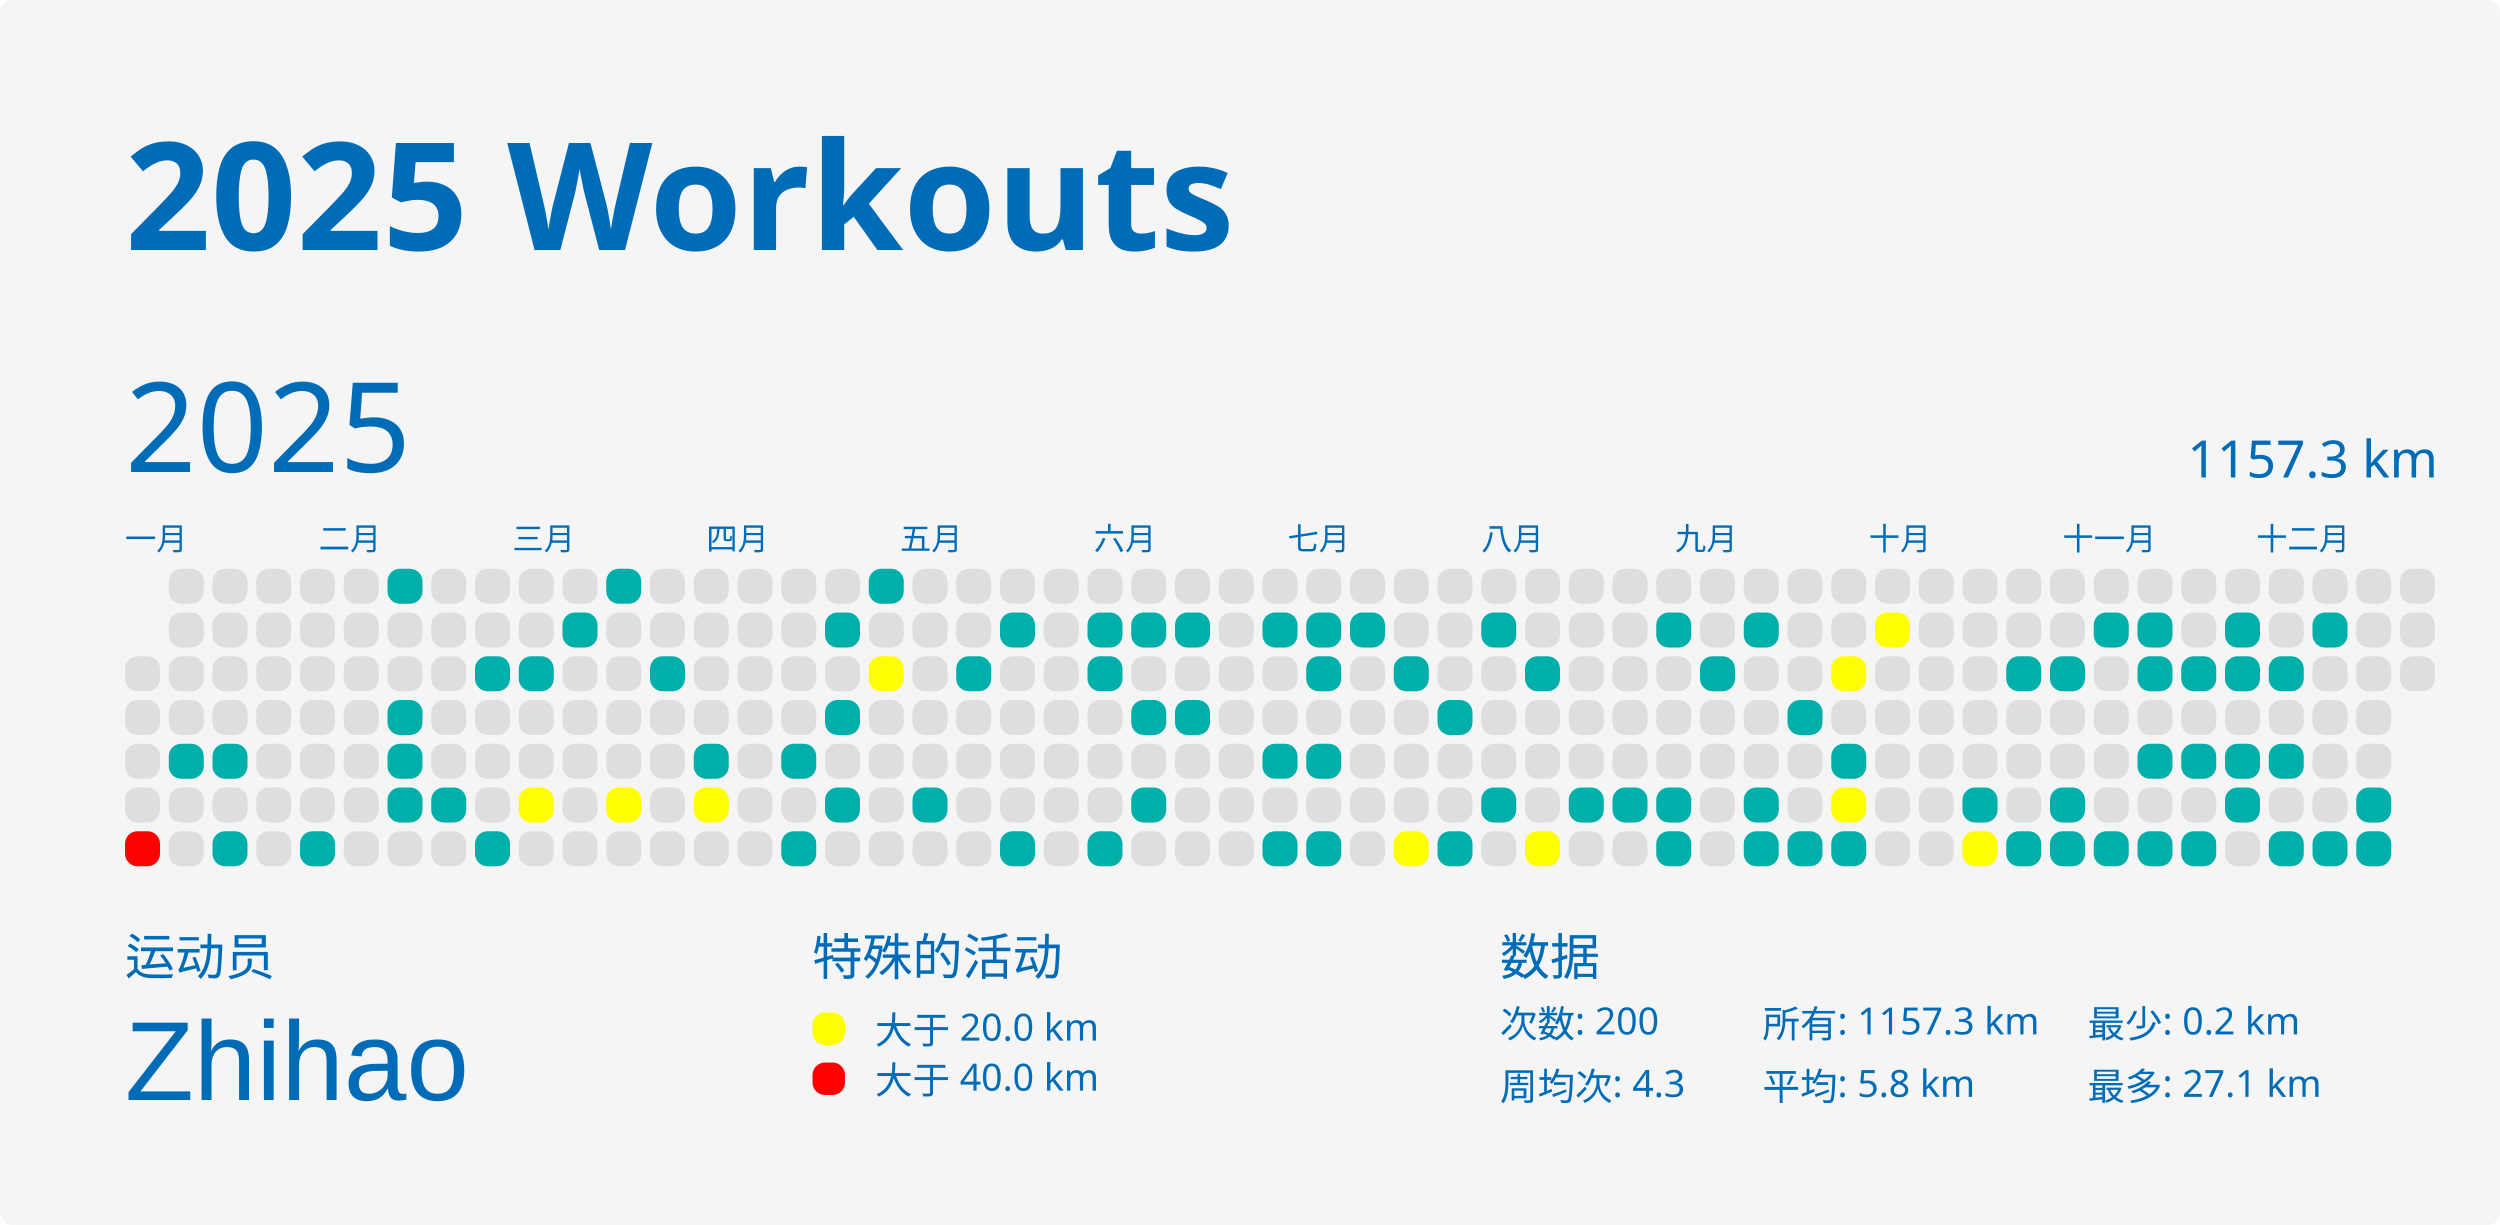
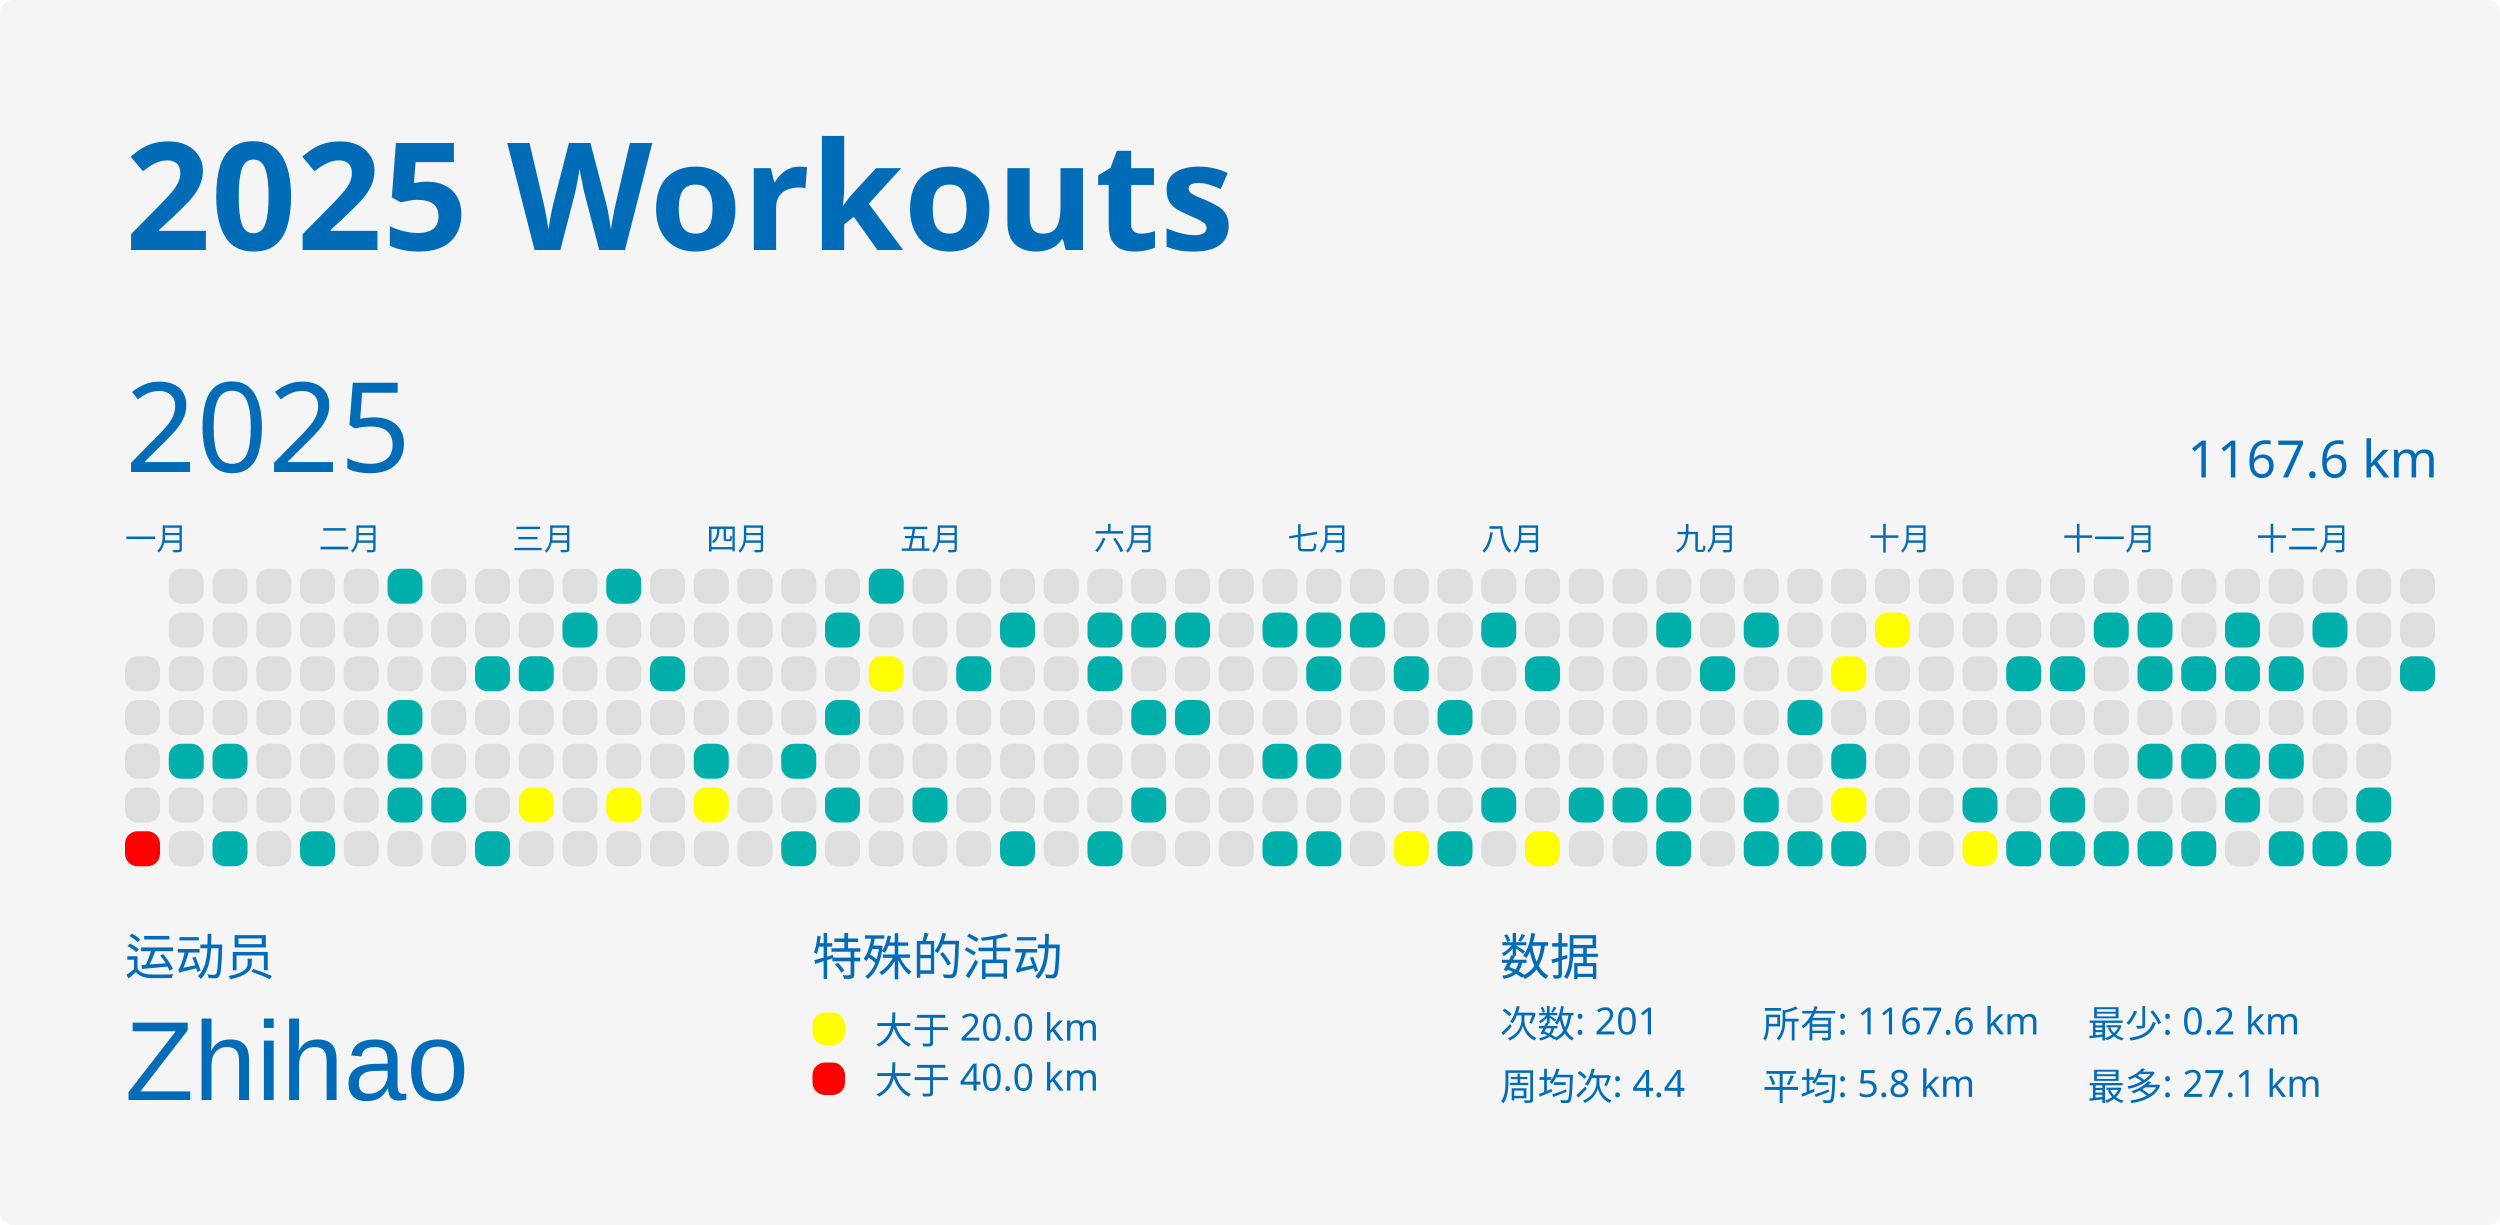
<svg xmlns="http://www.w3.org/2000/svg" baseProfile="full" height="98mm" version="1.1" viewBox="0,0,200,98" width="200mm">
  <defs />
  <rect fill="#f5f5f5" height="98" rx="1" ry="1" width="200" x="0" y="0" />
  <text fill="#006cb8" style="font-size:12px; font-family:MGI-Regular; font-weight:bold;" x="10" y="20">2025 Workouts</text>
  <text fill="#006cb8" style="font-size:4px; font-family:MGI-Regular" x="10" y="78">运动员</text>
  <text fill="#006cb8" style="font-size:9px; font-family:Arial" x="10" y="88">Zhihao</text>
  <text fill="#006cb8" style="font-size:4px; font-family:MGI-Regular" x="65" y="78">特殊的活动</text>
  <rect fill="yellow" height="2.6" rx="1" ry="1" width="2.6" x="65" y="81" />
  <text fill="#006cb8" style="font-size:3px; font-family:MGI-Regular" x="70" y="83.5">大于 20.0 km</text>
  <rect fill="red" height="2.6" rx="1" ry="1" width="2.6" x="65" y="85" />
  <text fill="#006cb8" style="font-size:3px; font-family:MGI-Regular" x="70" y="87.5">大于 40.0 km</text>
  <text fill="#006cb8" style="font-size:4px; font-family:MGI-Regular" x="120" y="78">数据</text>
-   <text fill="#006cb8" style="font-size:3px; font-family:MGI-Regular" x="120" y="83">次数: 200</text>
-   <text fill="#006cb8" style="font-size:3px; font-family:MGI-Regular" x="120" y="88">周均次: 4.3</text>
-   <text fill="#006cb8" style="font-size:3px; font-family:MGI-Regular" x="141" y="83">所有: 1157.3 km</text>
+   <text fill="#006cb8" style="font-size:3px; font-family:MGI-Regular" x="120" y="83">次数: 201</text>
+   <text fill="#006cb8" style="font-size:3px; font-family:MGI-Regular" x="120" y="88">周均次: 4.4</text>
+   <text fill="#006cb8" style="font-size:3px; font-family:MGI-Regular" x="141" y="83">所有: 1167.6 km</text>
  <text fill="#006cb8" style="font-size:3px; font-family:MGI-Regular" x="141" y="88">平均: 5.8 km</text>
  <text fill="#006cb8" style="font-size:3px; font-family:MGI-Regular" x="167" y="83">最少: 0.2 km</text>
  <text fill="#006cb8" style="font-size:3px; font-family:MGI-Regular" x="167" y="88">最多: 27.1 km</text>
  <text dominant-baseline="hanging" fill="#006cb8" style="font-size:10.0px; font-family:MGI-Regular;" x="10" y="30">2025</text>
-   <text dominant-baseline="hanging" fill="#006cb8" style="font-size:4.125px; font-family:MGI-Regular;" x="175" y="35">1157.3 km</text>
+   <text dominant-baseline="hanging" fill="#006cb8" style="font-size:4.125px; font-family:MGI-Regular;" x="175" y="35">1167.6 km</text>
  <text fill="#006cb8" style="font-size:2.5px; font-family:MGI-Regular" x="10.0" y="44">一月</text>
  <text fill="#006cb8" style="font-size:2.5px; font-family:MGI-Regular" x="25.5" y="44">二月</text>
  <text fill="#006cb8" style="font-size:2.5px; font-family:MGI-Regular" x="41.0" y="44">三月</text>
  <text fill="#006cb8" style="font-size:2.5px; font-family:MGI-Regular" x="56.5" y="44">四月</text>
  <text fill="#006cb8" style="font-size:2.5px; font-family:MGI-Regular" x="72.0" y="44">五月</text>
  <text fill="#006cb8" style="font-size:2.5px; font-family:MGI-Regular" x="87.5" y="44">六月</text>
  <text fill="#006cb8" style="font-size:2.5px; font-family:MGI-Regular" x="103.0" y="44">七月</text>
  <text fill="#006cb8" style="font-size:2.5px; font-family:MGI-Regular" x="118.5" y="44">八月</text>
  <text fill="#006cb8" style="font-size:2.5px; font-family:MGI-Regular" x="134.0" y="44">九月</text>
  <text fill="#006cb8" style="font-size:2.5px; font-family:MGI-Regular" x="149.5" y="44">十月</text>
  <text fill="#006cb8" style="font-size:2.5px; font-family:MGI-Regular" x="165.0" y="44">十一月</text>
  <text fill="#006cb8" style="font-size:2.5px; font-family:MGI-Regular" x="180.5" y="44">十二月</text>
  <rect fill="#dedede" height="2.8" rx="1" ry="1" width="2.8" x="10.0" y="52.5" />
  <rect fill="#dedede" height="2.8" rx="1" ry="1" width="2.8" x="10.0" y="56.0" />
  <rect fill="#dedede" height="2.8" rx="1" ry="1" width="2.8" x="10.0" y="59.5" />
  <rect fill="#dedede" height="2.8" rx="1" ry="1" width="2.8" x="10.0" y="63.0" />
  <rect fill="red" height="2.8" rx="1" ry="1" width="2.8" x="10.0" y="66.5" />
  <rect fill="#dedede" height="2.8" rx="1" ry="1" width="2.8" x="13.5" y="45.5" />
  <rect fill="#dedede" height="2.8" rx="1" ry="1" width="2.8" x="13.5" y="49.0" />
  <rect fill="#dedede" height="2.8" rx="1" ry="1" width="2.8" x="13.5" y="52.5" />
  <rect fill="#dedede" height="2.8" rx="1" ry="1" width="2.8" x="13.5" y="56.0" />
  <rect fill="#00AFAA" height="2.8" rx="1" ry="1" width="2.8" x="13.5" y="59.5" />
  <rect fill="#dedede" height="2.8" rx="1" ry="1" width="2.8" x="13.5" y="63.0" />
  <rect fill="#dedede" height="2.8" rx="1" ry="1" width="2.8" x="13.5" y="66.5" />
  <rect fill="#dedede" height="2.8" rx="1" ry="1" width="2.8" x="17.0" y="45.5" />
  <rect fill="#dedede" height="2.8" rx="1" ry="1" width="2.8" x="17.0" y="49.0" />
  <rect fill="#dedede" height="2.8" rx="1" ry="1" width="2.8" x="17.0" y="52.5" />
  <rect fill="#dedede" height="2.8" rx="1" ry="1" width="2.8" x="17.0" y="56.0" />
  <rect fill="#00AFAA" height="2.8" rx="1" ry="1" width="2.8" x="17.0" y="59.5" />
  <rect fill="#dedede" height="2.8" rx="1" ry="1" width="2.8" x="17.0" y="63.0" />
  <rect fill="#00AFAA" height="2.8" rx="1" ry="1" width="2.8" x="17.0" y="66.5" />
  <rect fill="#dedede" height="2.8" rx="1" ry="1" width="2.8" x="20.5" y="45.5" />
  <rect fill="#dedede" height="2.8" rx="1" ry="1" width="2.8" x="20.5" y="49.0" />
  <rect fill="#dedede" height="2.8" rx="1" ry="1" width="2.8" x="20.5" y="52.5" />
  <rect fill="#dedede" height="2.8" rx="1" ry="1" width="2.8" x="20.5" y="56.0" />
  <rect fill="#dedede" height="2.8" rx="1" ry="1" width="2.8" x="20.5" y="59.5" />
  <rect fill="#dedede" height="2.8" rx="1" ry="1" width="2.8" x="20.5" y="63.0" />
  <rect fill="#dedede" height="2.8" rx="1" ry="1" width="2.8" x="20.5" y="66.5" />
  <rect fill="#dedede" height="2.8" rx="1" ry="1" width="2.8" x="24.0" y="45.5" />
  <rect fill="#dedede" height="2.8" rx="1" ry="1" width="2.8" x="24.0" y="49.0" />
  <rect fill="#dedede" height="2.8" rx="1" ry="1" width="2.8" x="24.0" y="52.5" />
  <rect fill="#dedede" height="2.8" rx="1" ry="1" width="2.8" x="24.0" y="56.0" />
  <rect fill="#dedede" height="2.8" rx="1" ry="1" width="2.8" x="24.0" y="59.5" />
  <rect fill="#dedede" height="2.8" rx="1" ry="1" width="2.8" x="24.0" y="63.0" />
  <rect fill="#00AFAA" height="2.8" rx="1" ry="1" width="2.8" x="24.0" y="66.5" />
  <rect fill="#dedede" height="2.8" rx="1" ry="1" width="2.8" x="27.5" y="45.5" />
  <rect fill="#dedede" height="2.8" rx="1" ry="1" width="2.8" x="27.5" y="49.0" />
  <rect fill="#dedede" height="2.8" rx="1" ry="1" width="2.8" x="27.5" y="52.5" />
  <rect fill="#dedede" height="2.8" rx="1" ry="1" width="2.8" x="27.5" y="56.0" />
  <rect fill="#dedede" height="2.8" rx="1" ry="1" width="2.8" x="27.5" y="59.5" />
  <rect fill="#dedede" height="2.8" rx="1" ry="1" width="2.8" x="27.5" y="63.0" />
  <rect fill="#dedede" height="2.8" rx="1" ry="1" width="2.8" x="27.5" y="66.5" />
  <rect fill="#00AFAA" height="2.8" rx="1" ry="1" width="2.8" x="31.0" y="45.5" />
  <rect fill="#dedede" height="2.8" rx="1" ry="1" width="2.8" x="31.0" y="49.0" />
  <rect fill="#dedede" height="2.8" rx="1" ry="1" width="2.8" x="31.0" y="52.5" />
  <rect fill="#00AFAA" height="2.8" rx="1" ry="1" width="2.8" x="31.0" y="56.0" />
  <rect fill="#00AFAA" height="2.8" rx="1" ry="1" width="2.8" x="31.0" y="59.5" />
  <rect fill="#00AFAA" height="2.8" rx="1" ry="1" width="2.8" x="31.0" y="63.0" />
  <rect fill="#dedede" height="2.8" rx="1" ry="1" width="2.8" x="31.0" y="66.5" />
  <rect fill="#dedede" height="2.8" rx="1" ry="1" width="2.8" x="34.5" y="45.5" />
  <rect fill="#dedede" height="2.8" rx="1" ry="1" width="2.8" x="34.5" y="49.0" />
  <rect fill="#dedede" height="2.8" rx="1" ry="1" width="2.8" x="34.5" y="52.5" />
  <rect fill="#dedede" height="2.8" rx="1" ry="1" width="2.8" x="34.5" y="56.0" />
  <rect fill="#dedede" height="2.8" rx="1" ry="1" width="2.8" x="34.5" y="59.5" />
  <rect fill="#00AFAA" height="2.8" rx="1" ry="1" width="2.8" x="34.5" y="63.0" />
  <rect fill="#dedede" height="2.8" rx="1" ry="1" width="2.8" x="34.5" y="66.5" />
  <rect fill="#dedede" height="2.8" rx="1" ry="1" width="2.8" x="38.0" y="45.5" />
  <rect fill="#dedede" height="2.8" rx="1" ry="1" width="2.8" x="38.0" y="49.0" />
  <rect fill="#00AFAA" height="2.8" rx="1" ry="1" width="2.8" x="38.0" y="52.5" />
  <rect fill="#dedede" height="2.8" rx="1" ry="1" width="2.8" x="38.0" y="56.0" />
  <rect fill="#dedede" height="2.8" rx="1" ry="1" width="2.8" x="38.0" y="59.5" />
  <rect fill="#dedede" height="2.8" rx="1" ry="1" width="2.8" x="38.0" y="63.0" />
  <rect fill="#00AFAA" height="2.8" rx="1" ry="1" width="2.8" x="38.0" y="66.5" />
  <rect fill="#dedede" height="2.8" rx="1" ry="1" width="2.8" x="41.5" y="45.5" />
  <rect fill="#dedede" height="2.8" rx="1" ry="1" width="2.8" x="41.5" y="49.0" />
  <rect fill="#00AFAA" height="2.8" rx="1" ry="1" width="2.8" x="41.5" y="52.5" />
  <rect fill="#dedede" height="2.8" rx="1" ry="1" width="2.8" x="41.5" y="56.0" />
  <rect fill="#dedede" height="2.8" rx="1" ry="1" width="2.8" x="41.5" y="59.5" />
  <rect fill="yellow" height="2.8" rx="1" ry="1" width="2.8" x="41.5" y="63.0" />
  <rect fill="#dedede" height="2.8" rx="1" ry="1" width="2.8" x="41.5" y="66.5" />
  <rect fill="#dedede" height="2.8" rx="1" ry="1" width="2.8" x="45.0" y="45.5" />
  <rect fill="#00AFAA" height="2.8" rx="1" ry="1" width="2.8" x="45.0" y="49.0" />
  <rect fill="#dedede" height="2.8" rx="1" ry="1" width="2.8" x="45.0" y="52.5" />
  <rect fill="#dedede" height="2.8" rx="1" ry="1" width="2.8" x="45.0" y="56.0" />
  <rect fill="#dedede" height="2.8" rx="1" ry="1" width="2.8" x="45.0" y="59.5" />
  <rect fill="#dedede" height="2.8" rx="1" ry="1" width="2.8" x="45.0" y="63.0" />
  <rect fill="#dedede" height="2.8" rx="1" ry="1" width="2.8" x="45.0" y="66.5" />
  <rect fill="#00AFAA" height="2.8" rx="1" ry="1" width="2.8" x="48.5" y="45.5" />
  <rect fill="#dedede" height="2.8" rx="1" ry="1" width="2.8" x="48.5" y="49.0" />
  <rect fill="#dedede" height="2.8" rx="1" ry="1" width="2.8" x="48.5" y="52.5" />
  <rect fill="#dedede" height="2.8" rx="1" ry="1" width="2.8" x="48.5" y="56.0" />
  <rect fill="#dedede" height="2.8" rx="1" ry="1" width="2.8" x="48.5" y="59.5" />
  <rect fill="yellow" height="2.8" rx="1" ry="1" width="2.8" x="48.5" y="63.0" />
  <rect fill="#dedede" height="2.8" rx="1" ry="1" width="2.8" x="48.5" y="66.5" />
  <rect fill="#dedede" height="2.8" rx="1" ry="1" width="2.8" x="52.0" y="45.5" />
  <rect fill="#dedede" height="2.8" rx="1" ry="1" width="2.8" x="52.0" y="49.0" />
  <rect fill="#00AFAA" height="2.8" rx="1" ry="1" width="2.8" x="52.0" y="52.5" />
  <rect fill="#dedede" height="2.8" rx="1" ry="1" width="2.8" x="52.0" y="56.0" />
  <rect fill="#dedede" height="2.8" rx="1" ry="1" width="2.8" x="52.0" y="59.5" />
  <rect fill="#dedede" height="2.8" rx="1" ry="1" width="2.8" x="52.0" y="63.0" />
  <rect fill="#dedede" height="2.8" rx="1" ry="1" width="2.8" x="52.0" y="66.5" />
  <rect fill="#dedede" height="2.8" rx="1" ry="1" width="2.8" x="55.5" y="45.5" />
  <rect fill="#dedede" height="2.8" rx="1" ry="1" width="2.8" x="55.5" y="49.0" />
  <rect fill="#dedede" height="2.8" rx="1" ry="1" width="2.8" x="55.5" y="52.5" />
  <rect fill="#dedede" height="2.8" rx="1" ry="1" width="2.8" x="55.5" y="56.0" />
  <rect fill="#00AFAA" height="2.8" rx="1" ry="1" width="2.8" x="55.5" y="59.5" />
  <rect fill="yellow" height="2.8" rx="1" ry="1" width="2.8" x="55.5" y="63.0" />
  <rect fill="#dedede" height="2.8" rx="1" ry="1" width="2.8" x="55.5" y="66.5" />
  <rect fill="#dedede" height="2.8" rx="1" ry="1" width="2.8" x="59.0" y="45.5" />
  <rect fill="#dedede" height="2.8" rx="1" ry="1" width="2.8" x="59.0" y="49.0" />
  <rect fill="#dedede" height="2.8" rx="1" ry="1" width="2.8" x="59.0" y="52.5" />
  <rect fill="#dedede" height="2.8" rx="1" ry="1" width="2.8" x="59.0" y="56.0" />
  <rect fill="#dedede" height="2.8" rx="1" ry="1" width="2.8" x="59.0" y="59.5" />
  <rect fill="#dedede" height="2.8" rx="1" ry="1" width="2.8" x="59.0" y="63.0" />
  <rect fill="#dedede" height="2.8" rx="1" ry="1" width="2.8" x="59.0" y="66.5" />
  <rect fill="#dedede" height="2.8" rx="1" ry="1" width="2.8" x="62.5" y="45.5" />
  <rect fill="#dedede" height="2.8" rx="1" ry="1" width="2.8" x="62.5" y="49.0" />
  <rect fill="#dedede" height="2.8" rx="1" ry="1" width="2.8" x="62.5" y="52.5" />
  <rect fill="#dedede" height="2.8" rx="1" ry="1" width="2.8" x="62.5" y="56.0" />
  <rect fill="#00AFAA" height="2.8" rx="1" ry="1" width="2.8" x="62.5" y="59.5" />
  <rect fill="#dedede" height="2.8" rx="1" ry="1" width="2.8" x="62.5" y="63.0" />
  <rect fill="#00AFAA" height="2.8" rx="1" ry="1" width="2.8" x="62.5" y="66.5" />
  <rect fill="#dedede" height="2.8" rx="1" ry="1" width="2.8" x="66.0" y="45.5" />
  <rect fill="#00AFAA" height="2.8" rx="1" ry="1" width="2.8" x="66.0" y="49.0" />
  <rect fill="#dedede" height="2.8" rx="1" ry="1" width="2.8" x="66.0" y="52.5" />
  <rect fill="#00AFAA" height="2.8" rx="1" ry="1" width="2.8" x="66.0" y="56.0" />
  <rect fill="#dedede" height="2.8" rx="1" ry="1" width="2.8" x="66.0" y="59.5" />
  <rect fill="#00AFAA" height="2.8" rx="1" ry="1" width="2.8" x="66.0" y="63.0" />
  <rect fill="#dedede" height="2.8" rx="1" ry="1" width="2.8" x="66.0" y="66.5" />
  <rect fill="#00AFAA" height="2.8" rx="1" ry="1" width="2.8" x="69.5" y="45.5" />
  <rect fill="#dedede" height="2.8" rx="1" ry="1" width="2.8" x="69.5" y="49.0" />
  <rect fill="yellow" height="2.8" rx="1" ry="1" width="2.8" x="69.5" y="52.5" />
  <rect fill="#dedede" height="2.8" rx="1" ry="1" width="2.8" x="69.5" y="56.0" />
  <rect fill="#dedede" height="2.8" rx="1" ry="1" width="2.8" x="69.5" y="59.5" />
  <rect fill="#dedede" height="2.8" rx="1" ry="1" width="2.8" x="69.5" y="63.0" />
  <rect fill="#dedede" height="2.8" rx="1" ry="1" width="2.8" x="69.5" y="66.5" />
  <rect fill="#dedede" height="2.8" rx="1" ry="1" width="2.8" x="73.0" y="45.5" />
  <rect fill="#dedede" height="2.8" rx="1" ry="1" width="2.8" x="73.0" y="49.0" />
  <rect fill="#dedede" height="2.8" rx="1" ry="1" width="2.8" x="73.0" y="52.5" />
  <rect fill="#dedede" height="2.8" rx="1" ry="1" width="2.8" x="73.0" y="56.0" />
  <rect fill="#dedede" height="2.8" rx="1" ry="1" width="2.8" x="73.0" y="59.5" />
  <rect fill="#00AFAA" height="2.8" rx="1" ry="1" width="2.8" x="73.0" y="63.0" />
  <rect fill="#dedede" height="2.8" rx="1" ry="1" width="2.8" x="73.0" y="66.5" />
  <rect fill="#dedede" height="2.8" rx="1" ry="1" width="2.8" x="76.5" y="45.5" />
  <rect fill="#dedede" height="2.8" rx="1" ry="1" width="2.8" x="76.5" y="49.0" />
  <rect fill="#00AFAA" height="2.8" rx="1" ry="1" width="2.8" x="76.5" y="52.5" />
  <rect fill="#dedede" height="2.8" rx="1" ry="1" width="2.8" x="76.5" y="56.0" />
  <rect fill="#dedede" height="2.8" rx="1" ry="1" width="2.8" x="76.5" y="59.5" />
  <rect fill="#dedede" height="2.8" rx="1" ry="1" width="2.8" x="76.5" y="63.0" />
  <rect fill="#dedede" height="2.8" rx="1" ry="1" width="2.8" x="76.5" y="66.5" />
  <rect fill="#dedede" height="2.8" rx="1" ry="1" width="2.8" x="80.0" y="45.5" />
  <rect fill="#00AFAA" height="2.8" rx="1" ry="1" width="2.8" x="80.0" y="49.0" />
  <rect fill="#dedede" height="2.8" rx="1" ry="1" width="2.8" x="80.0" y="52.5" />
  <rect fill="#dedede" height="2.8" rx="1" ry="1" width="2.8" x="80.0" y="56.0" />
  <rect fill="#dedede" height="2.8" rx="1" ry="1" width="2.8" x="80.0" y="59.5" />
  <rect fill="#dedede" height="2.8" rx="1" ry="1" width="2.8" x="80.0" y="63.0" />
  <rect fill="#00AFAA" height="2.8" rx="1" ry="1" width="2.8" x="80.0" y="66.5" />
  <rect fill="#dedede" height="2.8" rx="1" ry="1" width="2.8" x="83.5" y="45.5" />
  <rect fill="#dedede" height="2.8" rx="1" ry="1" width="2.8" x="83.5" y="49.0" />
  <rect fill="#dedede" height="2.8" rx="1" ry="1" width="2.8" x="83.5" y="52.5" />
  <rect fill="#dedede" height="2.8" rx="1" ry="1" width="2.8" x="83.5" y="56.0" />
  <rect fill="#dedede" height="2.8" rx="1" ry="1" width="2.8" x="83.5" y="59.5" />
  <rect fill="#dedede" height="2.8" rx="1" ry="1" width="2.8" x="83.5" y="63.0" />
  <rect fill="#dedede" height="2.8" rx="1" ry="1" width="2.8" x="83.5" y="66.5" />
  <rect fill="#dedede" height="2.8" rx="1" ry="1" width="2.8" x="87.0" y="45.5" />
  <rect fill="#00AFAA" height="2.8" rx="1" ry="1" width="2.8" x="87.0" y="49.0" />
  <rect fill="#00AFAA" height="2.8" rx="1" ry="1" width="2.8" x="87.0" y="52.5" />
  <rect fill="#dedede" height="2.8" rx="1" ry="1" width="2.8" x="87.0" y="56.0" />
  <rect fill="#dedede" height="2.8" rx="1" ry="1" width="2.8" x="87.0" y="59.5" />
  <rect fill="#dedede" height="2.8" rx="1" ry="1" width="2.8" x="87.0" y="63.0" />
  <rect fill="#00AFAA" height="2.8" rx="1" ry="1" width="2.8" x="87.0" y="66.5" />
  <rect fill="#dedede" height="2.8" rx="1" ry="1" width="2.8" x="90.5" y="45.5" />
  <rect fill="#00AFAA" height="2.8" rx="1" ry="1" width="2.8" x="90.5" y="49.0" />
  <rect fill="#dedede" height="2.8" rx="1" ry="1" width="2.8" x="90.5" y="52.5" />
  <rect fill="#00AFAA" height="2.8" rx="1" ry="1" width="2.8" x="90.5" y="56.0" />
  <rect fill="#dedede" height="2.8" rx="1" ry="1" width="2.8" x="90.5" y="59.5" />
  <rect fill="#00AFAA" height="2.8" rx="1" ry="1" width="2.8" x="90.5" y="63.0" />
  <rect fill="#dedede" height="2.8" rx="1" ry="1" width="2.8" x="90.5" y="66.5" />
  <rect fill="#dedede" height="2.8" rx="1" ry="1" width="2.8" x="94.0" y="45.5" />
  <rect fill="#00AFAA" height="2.8" rx="1" ry="1" width="2.8" x="94.0" y="49.0" />
  <rect fill="#dedede" height="2.8" rx="1" ry="1" width="2.8" x="94.0" y="52.5" />
  <rect fill="#00AFAA" height="2.8" rx="1" ry="1" width="2.8" x="94.0" y="56.0" />
  <rect fill="#dedede" height="2.8" rx="1" ry="1" width="2.8" x="94.0" y="59.5" />
  <rect fill="#dedede" height="2.8" rx="1" ry="1" width="2.8" x="94.0" y="63.0" />
  <rect fill="#dedede" height="2.8" rx="1" ry="1" width="2.8" x="94.0" y="66.5" />
  <rect fill="#dedede" height="2.8" rx="1" ry="1" width="2.8" x="97.5" y="45.5" />
  <rect fill="#dedede" height="2.8" rx="1" ry="1" width="2.8" x="97.5" y="49.0" />
  <rect fill="#dedede" height="2.8" rx="1" ry="1" width="2.8" x="97.5" y="52.5" />
  <rect fill="#dedede" height="2.8" rx="1" ry="1" width="2.8" x="97.5" y="56.0" />
  <rect fill="#dedede" height="2.8" rx="1" ry="1" width="2.8" x="97.5" y="59.5" />
  <rect fill="#dedede" height="2.8" rx="1" ry="1" width="2.8" x="97.5" y="63.0" />
  <rect fill="#dedede" height="2.8" rx="1" ry="1" width="2.8" x="97.5" y="66.5" />
  <rect fill="#dedede" height="2.8" rx="1" ry="1" width="2.8" x="101.0" y="45.5" />
  <rect fill="#00AFAA" height="2.8" rx="1" ry="1" width="2.8" x="101.0" y="49.0" />
  <rect fill="#dedede" height="2.8" rx="1" ry="1" width="2.8" x="101.0" y="52.5" />
  <rect fill="#dedede" height="2.8" rx="1" ry="1" width="2.8" x="101.0" y="56.0" />
  <rect fill="#00AFAA" height="2.8" rx="1" ry="1" width="2.8" x="101.0" y="59.5" />
  <rect fill="#dedede" height="2.8" rx="1" ry="1" width="2.8" x="101.0" y="63.0" />
  <rect fill="#00AFAA" height="2.8" rx="1" ry="1" width="2.8" x="101.0" y="66.5" />
  <rect fill="#dedede" height="2.8" rx="1" ry="1" width="2.8" x="104.5" y="45.5" />
  <rect fill="#00AFAA" height="2.8" rx="1" ry="1" width="2.8" x="104.5" y="49.0" />
  <rect fill="#00AFAA" height="2.8" rx="1" ry="1" width="2.8" x="104.5" y="52.5" />
  <rect fill="#dedede" height="2.8" rx="1" ry="1" width="2.8" x="104.5" y="56.0" />
  <rect fill="#00AFAA" height="2.8" rx="1" ry="1" width="2.8" x="104.5" y="59.5" />
  <rect fill="#dedede" height="2.8" rx="1" ry="1" width="2.8" x="104.5" y="63.0" />
  <rect fill="#00AFAA" height="2.8" rx="1" ry="1" width="2.8" x="104.5" y="66.5" />
  <rect fill="#dedede" height="2.8" rx="1" ry="1" width="2.8" x="108.0" y="45.5" />
  <rect fill="#00AFAA" height="2.8" rx="1" ry="1" width="2.8" x="108.0" y="49.0" />
  <rect fill="#dedede" height="2.8" rx="1" ry="1" width="2.8" x="108.0" y="52.5" />
  <rect fill="#dedede" height="2.8" rx="1" ry="1" width="2.8" x="108.0" y="56.0" />
  <rect fill="#dedede" height="2.8" rx="1" ry="1" width="2.8" x="108.0" y="59.5" />
  <rect fill="#dedede" height="2.8" rx="1" ry="1" width="2.8" x="108.0" y="63.0" />
  <rect fill="#dedede" height="2.8" rx="1" ry="1" width="2.8" x="108.0" y="66.5" />
  <rect fill="#dedede" height="2.8" rx="1" ry="1" width="2.8" x="111.5" y="45.5" />
  <rect fill="#dedede" height="2.8" rx="1" ry="1" width="2.8" x="111.5" y="49.0" />
  <rect fill="#00AFAA" height="2.8" rx="1" ry="1" width="2.8" x="111.5" y="52.5" />
  <rect fill="#dedede" height="2.8" rx="1" ry="1" width="2.8" x="111.5" y="56.0" />
  <rect fill="#dedede" height="2.8" rx="1" ry="1" width="2.8" x="111.5" y="59.5" />
  <rect fill="#dedede" height="2.8" rx="1" ry="1" width="2.8" x="111.5" y="63.0" />
  <rect fill="yellow" height="2.8" rx="1" ry="1" width="2.8" x="111.5" y="66.5" />
  <rect fill="#dedede" height="2.8" rx="1" ry="1" width="2.8" x="115.0" y="45.5" />
  <rect fill="#dedede" height="2.8" rx="1" ry="1" width="2.8" x="115.0" y="49.0" />
  <rect fill="#dedede" height="2.8" rx="1" ry="1" width="2.8" x="115.0" y="52.5" />
  <rect fill="#00AFAA" height="2.8" rx="1" ry="1" width="2.8" x="115.0" y="56.0" />
  <rect fill="#dedede" height="2.8" rx="1" ry="1" width="2.8" x="115.0" y="59.5" />
  <rect fill="#dedede" height="2.8" rx="1" ry="1" width="2.8" x="115.0" y="63.0" />
  <rect fill="#00AFAA" height="2.8" rx="1" ry="1" width="2.8" x="115.0" y="66.5" />
  <rect fill="#dedede" height="2.8" rx="1" ry="1" width="2.8" x="118.5" y="45.5" />
  <rect fill="#00AFAA" height="2.8" rx="1" ry="1" width="2.8" x="118.5" y="49.0" />
  <rect fill="#dedede" height="2.8" rx="1" ry="1" width="2.8" x="118.5" y="52.5" />
  <rect fill="#dedede" height="2.8" rx="1" ry="1" width="2.8" x="118.5" y="56.0" />
  <rect fill="#dedede" height="2.8" rx="1" ry="1" width="2.8" x="118.5" y="59.5" />
  <rect fill="#00AFAA" height="2.8" rx="1" ry="1" width="2.8" x="118.5" y="63.0" />
  <rect fill="#dedede" height="2.8" rx="1" ry="1" width="2.8" x="118.5" y="66.5" />
  <rect fill="#dedede" height="2.8" rx="1" ry="1" width="2.8" x="122.0" y="45.5" />
  <rect fill="#dedede" height="2.8" rx="1" ry="1" width="2.8" x="122.0" y="49.0" />
  <rect fill="#00AFAA" height="2.8" rx="1" ry="1" width="2.8" x="122.0" y="52.5" />
  <rect fill="#dedede" height="2.8" rx="1" ry="1" width="2.8" x="122.0" y="56.0" />
  <rect fill="#dedede" height="2.8" rx="1" ry="1" width="2.8" x="122.0" y="59.5" />
  <rect fill="#dedede" height="2.8" rx="1" ry="1" width="2.8" x="122.0" y="63.0" />
  <rect fill="yellow" height="2.8" rx="1" ry="1" width="2.8" x="122.0" y="66.5" />
  <rect fill="#dedede" height="2.8" rx="1" ry="1" width="2.8" x="125.5" y="45.5" />
  <rect fill="#dedede" height="2.8" rx="1" ry="1" width="2.8" x="125.5" y="49.0" />
  <rect fill="#dedede" height="2.8" rx="1" ry="1" width="2.8" x="125.5" y="52.5" />
  <rect fill="#dedede" height="2.8" rx="1" ry="1" width="2.8" x="125.5" y="56.0" />
  <rect fill="#dedede" height="2.8" rx="1" ry="1" width="2.8" x="125.5" y="59.5" />
  <rect fill="#00AFAA" height="2.8" rx="1" ry="1" width="2.8" x="125.5" y="63.0" />
  <rect fill="#dedede" height="2.8" rx="1" ry="1" width="2.8" x="125.5" y="66.5" />
  <rect fill="#dedede" height="2.8" rx="1" ry="1" width="2.8" x="129.0" y="45.5" />
  <rect fill="#dedede" height="2.8" rx="1" ry="1" width="2.8" x="129.0" y="49.0" />
  <rect fill="#dedede" height="2.8" rx="1" ry="1" width="2.8" x="129.0" y="52.5" />
  <rect fill="#dedede" height="2.8" rx="1" ry="1" width="2.8" x="129.0" y="56.0" />
  <rect fill="#dedede" height="2.8" rx="1" ry="1" width="2.8" x="129.0" y="59.5" />
  <rect fill="#00AFAA" height="2.8" rx="1" ry="1" width="2.8" x="129.0" y="63.0" />
  <rect fill="#dedede" height="2.8" rx="1" ry="1" width="2.8" x="129.0" y="66.5" />
  <rect fill="#dedede" height="2.8" rx="1" ry="1" width="2.8" x="132.5" y="45.5" />
  <rect fill="#00AFAA" height="2.8" rx="1" ry="1" width="2.8" x="132.5" y="49.0" />
  <rect fill="#dedede" height="2.8" rx="1" ry="1" width="2.8" x="132.5" y="52.5" />
  <rect fill="#dedede" height="2.8" rx="1" ry="1" width="2.8" x="132.5" y="56.0" />
  <rect fill="#dedede" height="2.8" rx="1" ry="1" width="2.8" x="132.5" y="59.5" />
  <rect fill="#00AFAA" height="2.8" rx="1" ry="1" width="2.8" x="132.5" y="63.0" />
  <rect fill="#00AFAA" height="2.8" rx="1" ry="1" width="2.8" x="132.5" y="66.5" />
  <rect fill="#dedede" height="2.8" rx="1" ry="1" width="2.8" x="136.0" y="45.5" />
  <rect fill="#dedede" height="2.8" rx="1" ry="1" width="2.8" x="136.0" y="49.0" />
  <rect fill="#00AFAA" height="2.8" rx="1" ry="1" width="2.8" x="136.0" y="52.5" />
  <rect fill="#dedede" height="2.8" rx="1" ry="1" width="2.8" x="136.0" y="56.0" />
  <rect fill="#dedede" height="2.8" rx="1" ry="1" width="2.8" x="136.0" y="59.5" />
  <rect fill="#dedede" height="2.8" rx="1" ry="1" width="2.8" x="136.0" y="63.0" />
  <rect fill="#dedede" height="2.8" rx="1" ry="1" width="2.8" x="136.0" y="66.5" />
  <rect fill="#dedede" height="2.8" rx="1" ry="1" width="2.8" x="139.5" y="45.5" />
  <rect fill="#00AFAA" height="2.8" rx="1" ry="1" width="2.8" x="139.5" y="49.0" />
  <rect fill="#dedede" height="2.8" rx="1" ry="1" width="2.8" x="139.5" y="52.5" />
  <rect fill="#dedede" height="2.8" rx="1" ry="1" width="2.8" x="139.5" y="56.0" />
  <rect fill="#dedede" height="2.8" rx="1" ry="1" width="2.8" x="139.5" y="59.5" />
  <rect fill="#00AFAA" height="2.8" rx="1" ry="1" width="2.8" x="139.5" y="63.0" />
  <rect fill="#00AFAA" height="2.8" rx="1" ry="1" width="2.8" x="139.5" y="66.5" />
  <rect fill="#dedede" height="2.8" rx="1" ry="1" width="2.8" x="143.0" y="45.5" />
  <rect fill="#dedede" height="2.8" rx="1" ry="1" width="2.8" x="143.0" y="49.0" />
  <rect fill="#dedede" height="2.8" rx="1" ry="1" width="2.8" x="143.0" y="52.5" />
  <rect fill="#00AFAA" height="2.8" rx="1" ry="1" width="2.8" x="143.0" y="56.0" />
  <rect fill="#dedede" height="2.8" rx="1" ry="1" width="2.8" x="143.0" y="59.5" />
  <rect fill="#dedede" height="2.8" rx="1" ry="1" width="2.8" x="143.0" y="63.0" />
  <rect fill="#00AFAA" height="2.8" rx="1" ry="1" width="2.8" x="143.0" y="66.5" />
  <rect fill="#dedede" height="2.8" rx="1" ry="1" width="2.8" x="146.5" y="45.5" />
  <rect fill="#dedede" height="2.8" rx="1" ry="1" width="2.8" x="146.5" y="49.0" />
  <rect fill="yellow" height="2.8" rx="1" ry="1" width="2.8" x="146.5" y="52.5" />
  <rect fill="#dedede" height="2.8" rx="1" ry="1" width="2.8" x="146.5" y="56.0" />
  <rect fill="#00AFAA" height="2.8" rx="1" ry="1" width="2.8" x="146.5" y="59.5" />
  <rect fill="yellow" height="2.8" rx="1" ry="1" width="2.8" x="146.5" y="63.0" />
  <rect fill="#00AFAA" height="2.8" rx="1" ry="1" width="2.8" x="146.5" y="66.5" />
  <rect fill="#dedede" height="2.8" rx="1" ry="1" width="2.8" x="150.0" y="45.5" />
  <rect fill="yellow" height="2.8" rx="1" ry="1" width="2.8" x="150.0" y="49.0" />
  <rect fill="#dedede" height="2.8" rx="1" ry="1" width="2.8" x="150.0" y="52.5" />
  <rect fill="#dedede" height="2.8" rx="1" ry="1" width="2.8" x="150.0" y="56.0" />
  <rect fill="#dedede" height="2.8" rx="1" ry="1" width="2.8" x="150.0" y="59.5" />
  <rect fill="#dedede" height="2.8" rx="1" ry="1" width="2.8" x="150.0" y="63.0" />
  <rect fill="#dedede" height="2.8" rx="1" ry="1" width="2.8" x="150.0" y="66.5" />
  <rect fill="#dedede" height="2.8" rx="1" ry="1" width="2.8" x="153.5" y="45.5" />
  <rect fill="#dedede" height="2.8" rx="1" ry="1" width="2.8" x="153.5" y="49.0" />
  <rect fill="#dedede" height="2.8" rx="1" ry="1" width="2.8" x="153.5" y="52.5" />
  <rect fill="#dedede" height="2.8" rx="1" ry="1" width="2.8" x="153.5" y="56.0" />
  <rect fill="#dedede" height="2.8" rx="1" ry="1" width="2.8" x="153.5" y="59.5" />
  <rect fill="#dedede" height="2.8" rx="1" ry="1" width="2.8" x="153.5" y="63.0" />
  <rect fill="#dedede" height="2.8" rx="1" ry="1" width="2.8" x="153.5" y="66.5" />
  <rect fill="#dedede" height="2.8" rx="1" ry="1" width="2.8" x="157.0" y="45.5" />
  <rect fill="#dedede" height="2.8" rx="1" ry="1" width="2.8" x="157.0" y="49.0" />
  <rect fill="#dedede" height="2.8" rx="1" ry="1" width="2.8" x="157.0" y="52.5" />
  <rect fill="#dedede" height="2.8" rx="1" ry="1" width="2.8" x="157.0" y="56.0" />
  <rect fill="#dedede" height="2.8" rx="1" ry="1" width="2.8" x="157.0" y="59.5" />
  <rect fill="#00AFAA" height="2.8" rx="1" ry="1" width="2.8" x="157.0" y="63.0" />
  <rect fill="yellow" height="2.8" rx="1" ry="1" width="2.8" x="157.0" y="66.5" />
  <rect fill="#dedede" height="2.8" rx="1" ry="1" width="2.8" x="160.5" y="45.5" />
  <rect fill="#dedede" height="2.8" rx="1" ry="1" width="2.8" x="160.5" y="49.0" />
  <rect fill="#00AFAA" height="2.8" rx="1" ry="1" width="2.8" x="160.5" y="52.5" />
  <rect fill="#dedede" height="2.8" rx="1" ry="1" width="2.8" x="160.5" y="56.0" />
  <rect fill="#dedede" height="2.8" rx="1" ry="1" width="2.8" x="160.5" y="59.5" />
  <rect fill="#dedede" height="2.8" rx="1" ry="1" width="2.8" x="160.5" y="63.0" />
  <rect fill="#00AFAA" height="2.8" rx="1" ry="1" width="2.8" x="160.5" y="66.5" />
  <rect fill="#dedede" height="2.8" rx="1" ry="1" width="2.8" x="164.0" y="45.5" />
  <rect fill="#dedede" height="2.8" rx="1" ry="1" width="2.8" x="164.0" y="49.0" />
  <rect fill="#00AFAA" height="2.8" rx="1" ry="1" width="2.8" x="164.0" y="52.5" />
  <rect fill="#dedede" height="2.8" rx="1" ry="1" width="2.8" x="164.0" y="56.0" />
  <rect fill="#dedede" height="2.8" rx="1" ry="1" width="2.8" x="164.0" y="59.5" />
  <rect fill="#00AFAA" height="2.8" rx="1" ry="1" width="2.8" x="164.0" y="63.0" />
  <rect fill="#00AFAA" height="2.8" rx="1" ry="1" width="2.8" x="164.0" y="66.5" />
  <rect fill="#dedede" height="2.8" rx="1" ry="1" width="2.8" x="167.5" y="45.5" />
  <rect fill="#00AFAA" height="2.8" rx="1" ry="1" width="2.8" x="167.5" y="49.0" />
  <rect fill="#dedede" height="2.8" rx="1" ry="1" width="2.8" x="167.5" y="52.5" />
  <rect fill="#dedede" height="2.8" rx="1" ry="1" width="2.8" x="167.5" y="56.0" />
  <rect fill="#dedede" height="2.8" rx="1" ry="1" width="2.8" x="167.5" y="59.5" />
  <rect fill="#dedede" height="2.8" rx="1" ry="1" width="2.8" x="167.5" y="63.0" />
  <rect fill="#00AFAA" height="2.8" rx="1" ry="1" width="2.8" x="167.5" y="66.5" />
  <rect fill="#dedede" height="2.8" rx="1" ry="1" width="2.8" x="171.0" y="45.5" />
  <rect fill="#00AFAA" height="2.8" rx="1" ry="1" width="2.8" x="171.0" y="49.0" />
  <rect fill="#00AFAA" height="2.8" rx="1" ry="1" width="2.8" x="171.0" y="52.5" />
  <rect fill="#dedede" height="2.8" rx="1" ry="1" width="2.8" x="171.0" y="56.0" />
  <rect fill="#00AFAA" height="2.8" rx="1" ry="1" width="2.8" x="171.0" y="59.5" />
  <rect fill="#dedede" height="2.8" rx="1" ry="1" width="2.8" x="171.0" y="63.0" />
  <rect fill="#00AFAA" height="2.8" rx="1" ry="1" width="2.8" x="171.0" y="66.5" />
  <rect fill="#dedede" height="2.8" rx="1" ry="1" width="2.8" x="174.5" y="45.5" />
  <rect fill="#dedede" height="2.8" rx="1" ry="1" width="2.8" x="174.5" y="49.0" />
  <rect fill="#00AFAA" height="2.8" rx="1" ry="1" width="2.8" x="174.5" y="52.5" />
  <rect fill="#dedede" height="2.8" rx="1" ry="1" width="2.8" x="174.5" y="56.0" />
  <rect fill="#00AFAA" height="2.8" rx="1" ry="1" width="2.8" x="174.5" y="59.5" />
  <rect fill="#dedede" height="2.8" rx="1" ry="1" width="2.8" x="174.5" y="63.0" />
  <rect fill="#00AFAA" height="2.8" rx="1" ry="1" width="2.8" x="174.5" y="66.5" />
  <rect fill="#dedede" height="2.8" rx="1" ry="1" width="2.8" x="178.0" y="45.5" />
  <rect fill="#00AFAA" height="2.8" rx="1" ry="1" width="2.8" x="178.0" y="49.0" />
  <rect fill="#00AFAA" height="2.8" rx="1" ry="1" width="2.8" x="178.0" y="52.5" />
  <rect fill="#dedede" height="2.8" rx="1" ry="1" width="2.8" x="178.0" y="56.0" />
  <rect fill="#00AFAA" height="2.8" rx="1" ry="1" width="2.8" x="178.0" y="59.5" />
  <rect fill="#00AFAA" height="2.8" rx="1" ry="1" width="2.8" x="178.0" y="63.0" />
  <rect fill="#dedede" height="2.8" rx="1" ry="1" width="2.8" x="178.0" y="66.5" />
  <rect fill="#dedede" height="2.8" rx="1" ry="1" width="2.8" x="181.5" y="45.5" />
  <rect fill="#dedede" height="2.8" rx="1" ry="1" width="2.8" x="181.5" y="49.0" />
  <rect fill="#00AFAA" height="2.8" rx="1" ry="1" width="2.8" x="181.5" y="52.5" />
  <rect fill="#dedede" height="2.8" rx="1" ry="1" width="2.8" x="181.5" y="56.0" />
  <rect fill="#00AFAA" height="2.8" rx="1" ry="1" width="2.8" x="181.5" y="59.5" />
  <rect fill="#dedede" height="2.8" rx="1" ry="1" width="2.8" x="181.5" y="63.0" />
  <rect fill="#00AFAA" height="2.8" rx="1" ry="1" width="2.8" x="181.5" y="66.5" />
  <rect fill="#dedede" height="2.8" rx="1" ry="1" width="2.8" x="185.0" y="45.5" />
  <rect fill="#00AFAA" height="2.8" rx="1" ry="1" width="2.8" x="185.0" y="49.0" />
  <rect fill="#dedede" height="2.8" rx="1" ry="1" width="2.8" x="185.0" y="52.5" />
  <rect fill="#dedede" height="2.8" rx="1" ry="1" width="2.8" x="185.0" y="56.0" />
  <rect fill="#dedede" height="2.8" rx="1" ry="1" width="2.8" x="185.0" y="59.5" />
  <rect fill="#dedede" height="2.8" rx="1" ry="1" width="2.8" x="185.0" y="63.0" />
  <rect fill="#00AFAA" height="2.8" rx="1" ry="1" width="2.8" x="185.0" y="66.5" />
  <rect fill="#dedede" height="2.8" rx="1" ry="1" width="2.8" x="188.5" y="45.5" />
  <rect fill="#dedede" height="2.8" rx="1" ry="1" width="2.8" x="188.5" y="49.0" />
  <rect fill="#dedede" height="2.8" rx="1" ry="1" width="2.8" x="188.5" y="52.5" />
  <rect fill="#dedede" height="2.8" rx="1" ry="1" width="2.8" x="188.5" y="56.0" />
  <rect fill="#dedede" height="2.8" rx="1" ry="1" width="2.8" x="188.5" y="59.5" />
  <rect fill="#00AFAA" height="2.8" rx="1" ry="1" width="2.8" x="188.5" y="63.0" />
  <rect fill="#00AFAA" height="2.8" rx="1" ry="1" width="2.8" x="188.5" y="66.5" />
  <rect fill="#dedede" height="2.8" rx="1" ry="1" width="2.8" x="192.0" y="45.5" />
  <rect fill="#dedede" height="2.8" rx="1" ry="1" width="2.8" x="192.0" y="49.0" />
-   <rect fill="#dedede" height="2.8" rx="1" ry="1" width="2.8" x="192.0" y="52.5" />
+   <rect fill="#00AFAA" height="2.8" rx="1" ry="1" width="2.8" x="192.0" y="52.5" />
</svg>
